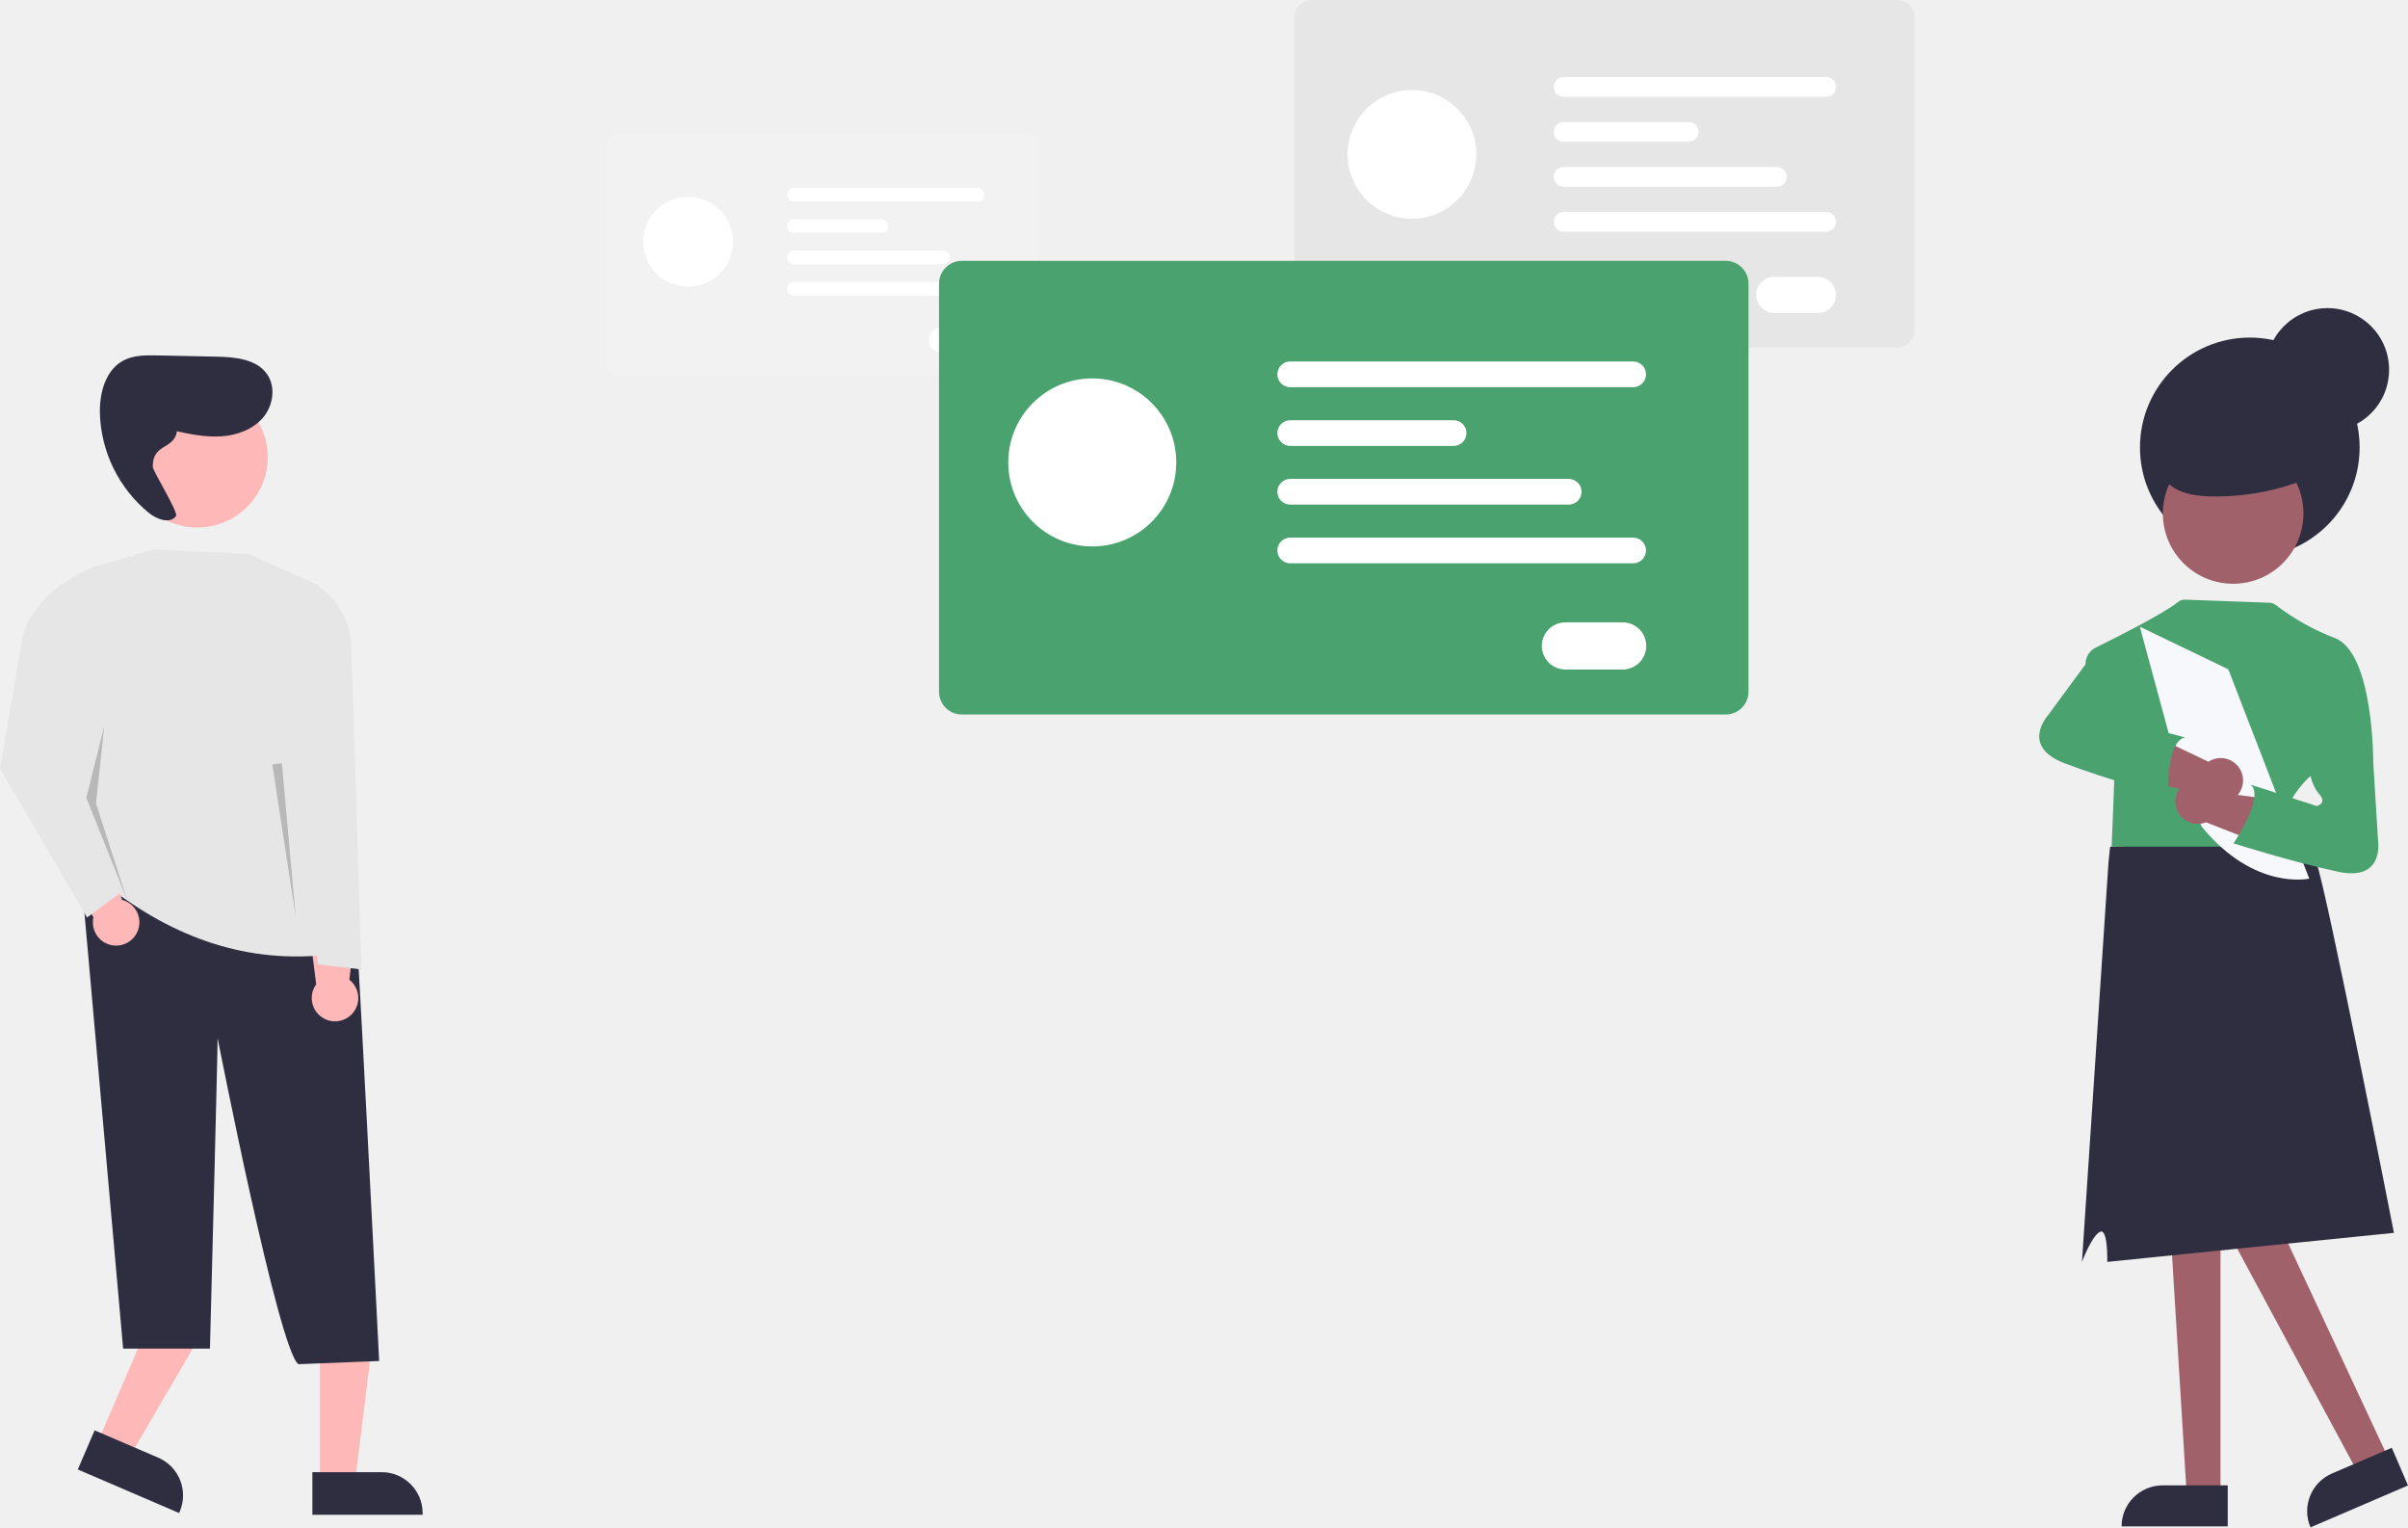
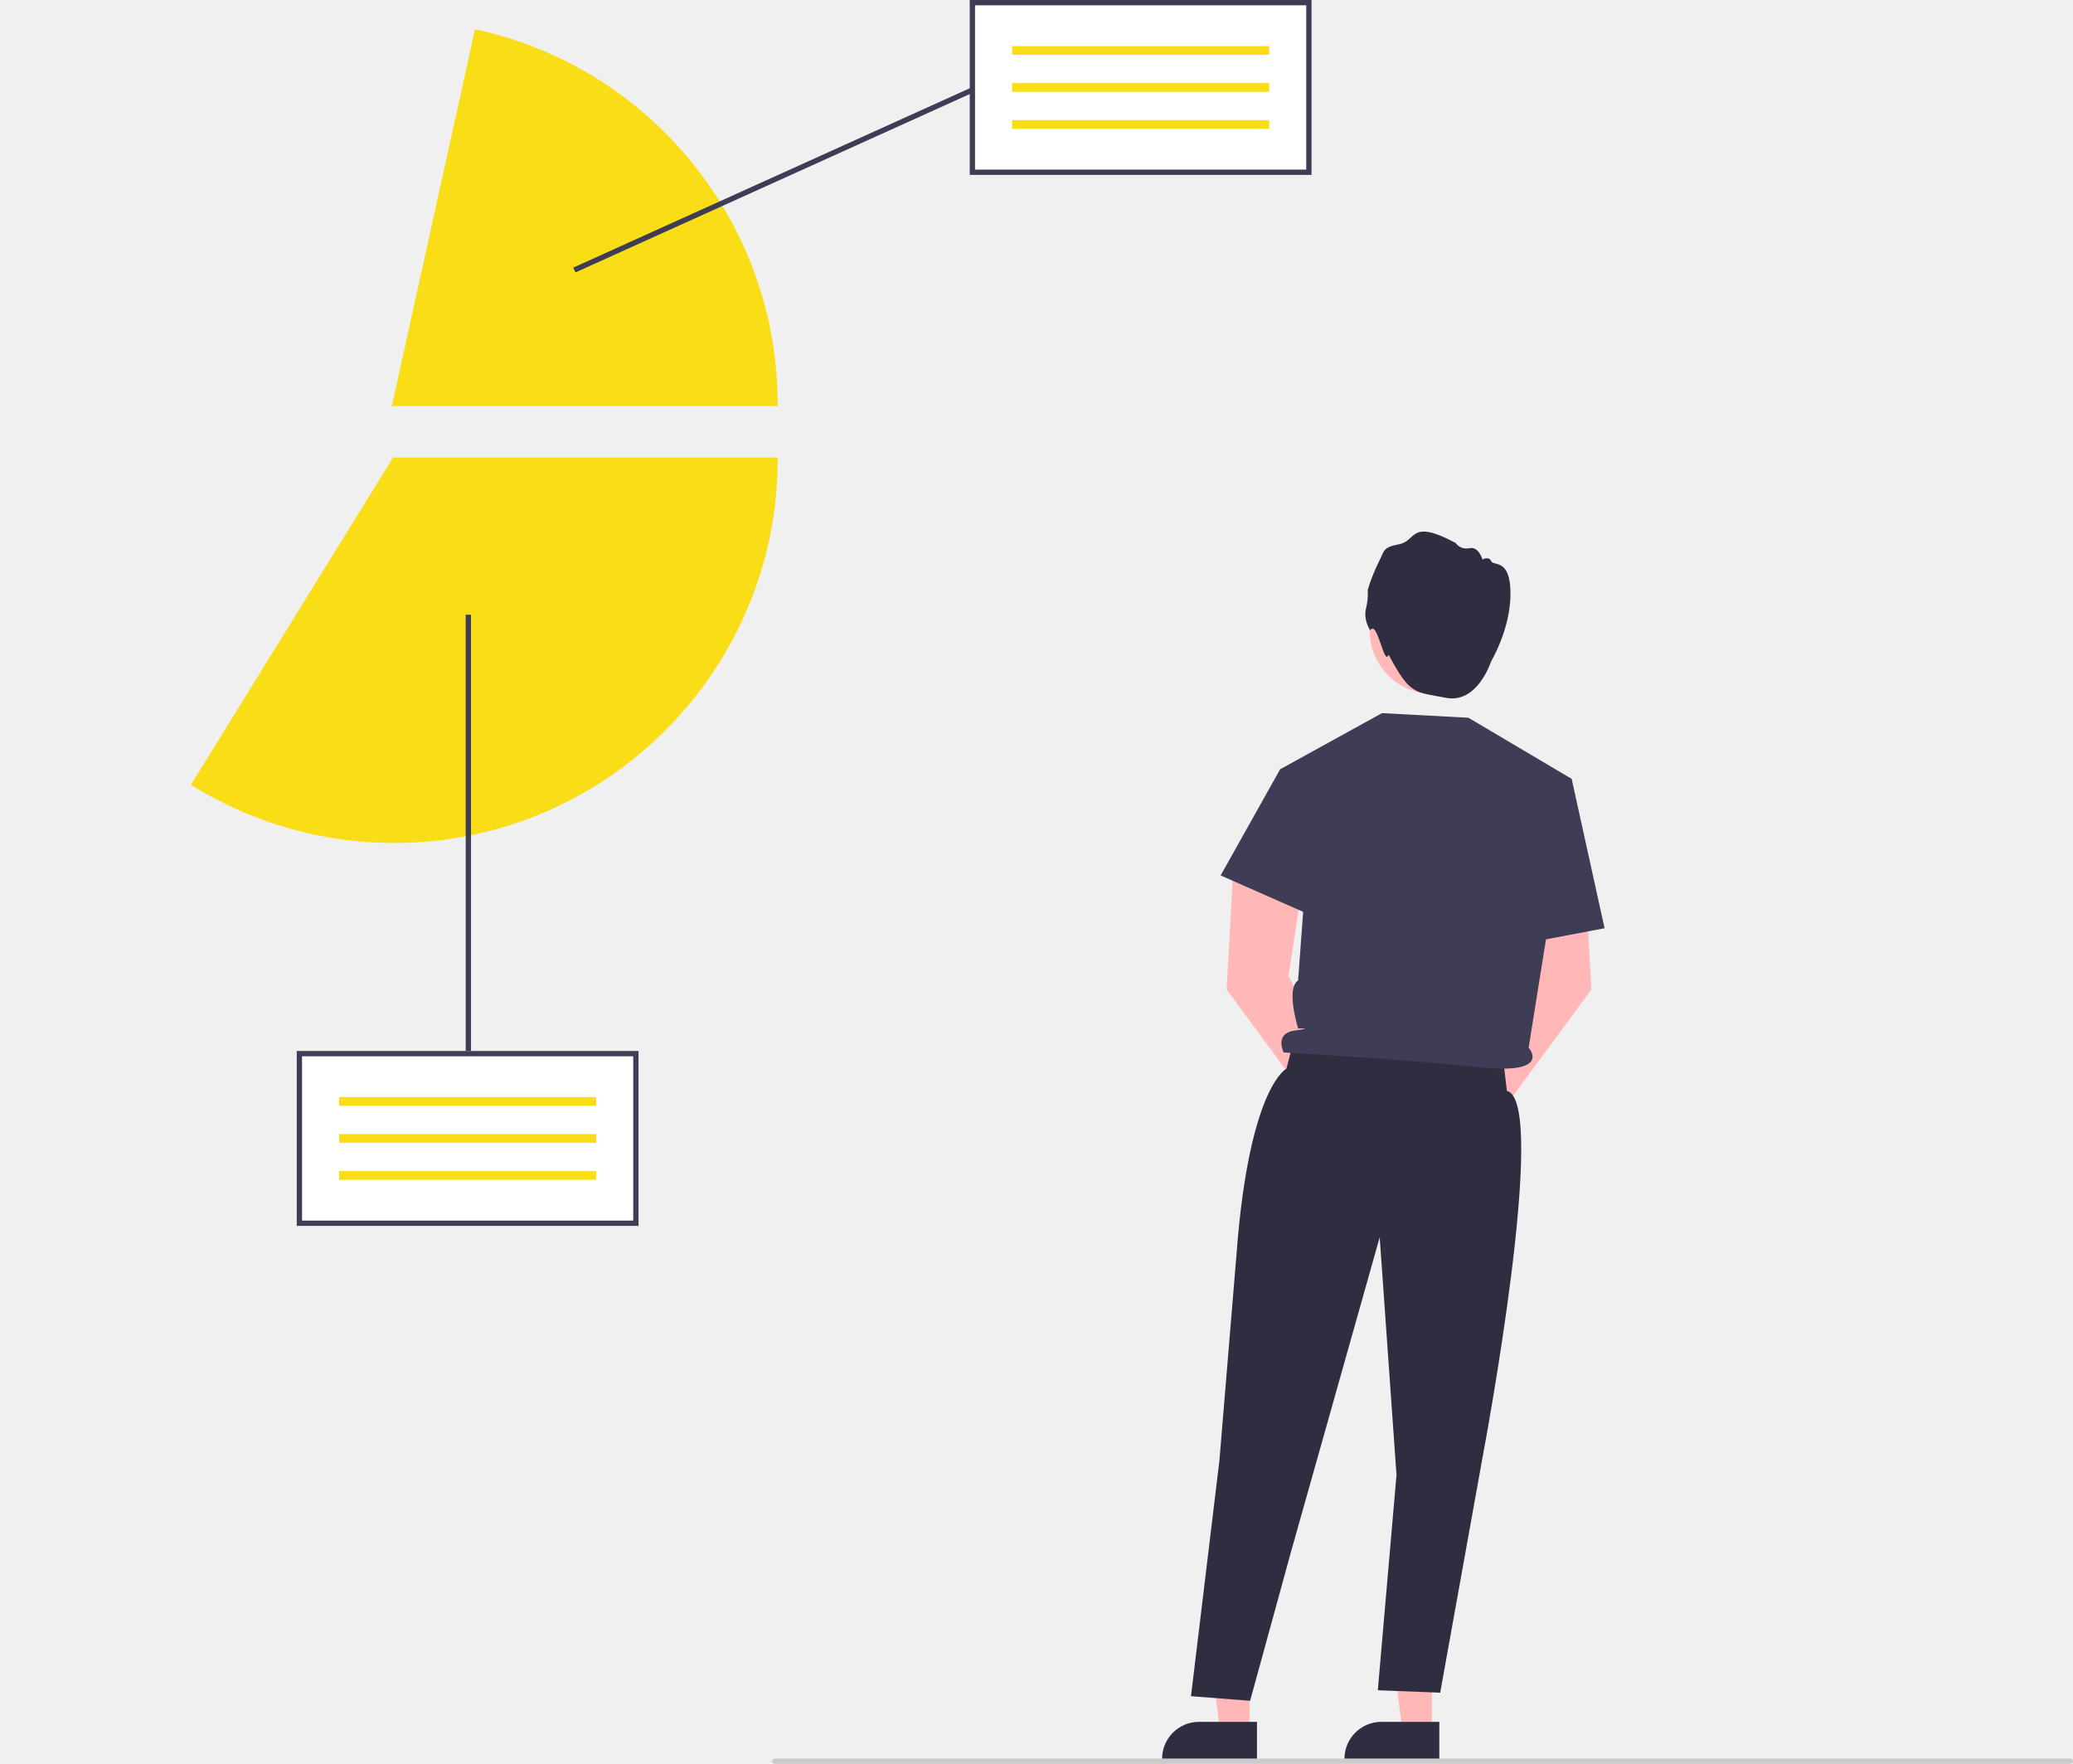
- <svg xmlns="http://www.w3.org/2000/svg" id="e415e4e1-8870-48b5-9940-d02b43ac290b" data-name="Layer 1" width="898.978" height="570.08" viewBox="0 0 898.978 570.08">
-   <defs>
-     <linearGradient id="b3748f69-0e41-4ff3-90ef-d3524a6a40c3" x1="278.848" y1="537.968" x2="278.848" y2="538.148" gradientTransform="matrix(1, 0, 0, -1, -88.27, 870.92)" gradientUnits="userSpaceOnUse">
-       <stop offset="0" stop-color="gray" stop-opacity="0.25" />
-       <stop offset="0.54" stop-color="gray" stop-opacity="0.12" />
-       <stop offset="1" stop-color="gray" stop-opacity="0.1" />
-     </linearGradient>
-   </defs>
-   <polygon points="828.975 558.002 816.367 558.002 810.367 460 828.975 460 828.975 558.002" fill="#a0616a" />
-   <path d="M807.362,554.399h24.315a0,0,0,0,1,0,0v15.309a0,0,0,0,1,0,0H792.053a0,0,0,0,1,0,0v0A15.309,15.309,0,0,1,807.362,554.399Z" fill="#2f2e41" />
-   <polygon points="891.874 544.746 880.291 549.724 830.577 457.415 847.673 450.068 891.874 544.746" fill="#a0616a" />
-   <path d="M1023.762,712.53h24.315a0,0,0,0,1,0,0v15.309a0,0,0,0,1,0,0h-39.624a0,0,0,0,1,0,0v0A15.309,15.309,0,0,1,1023.762,712.53Z" transform="translate(-351.3233 299.5617) rotate(-23.2563)" fill="#2f2e41" />
-   <path d="M858.767,294.642H640.333a6.518,6.518,0,0,1-6.51-6.51V171.47a6.518,6.518,0,0,1,6.51-6.51H858.767a6.518,6.518,0,0,1,6.51,6.51V288.131A6.518,6.518,0,0,1,858.767,294.642Z" transform="translate(-150.5108 -164.96)" fill="#e6e6e6" />
-   <circle cx="527.129" cy="57.618" r="24.019" fill="#fff" />
-   <path d="M832.302,201.072H734.236a3.672,3.672,0,0,1,0-7.345h98.066a3.672,3.672,0,0,1,0,7.345Z" transform="translate(-150.5108 -164.96)" fill="#fff" />
-   <path d="M780.964,217.86H734.236a3.672,3.672,0,0,1,0-7.345h46.728a3.672,3.672,0,1,1,0,7.345Z" transform="translate(-150.5108 -164.96)" fill="#fff" />
-   <path d="M813.874,234.641H734.236a3.672,3.672,0,0,1,0-7.345h79.638a3.672,3.672,0,0,1,0,7.345Z" transform="translate(-150.5108 -164.96)" fill="#fff" />
-   <path d="M832.302,251.422H734.236a3.672,3.672,0,0,1,0-7.345h98.066a3.672,3.672,0,0,1,0,7.345Z" transform="translate(-150.5108 -164.96)" fill="#fff" />
-   <path d="M829.231,281.782H812.993a6.744,6.744,0,1,1,0-13.487H829.231a6.744,6.744,0,0,1,0,13.487Z" transform="translate(-150.5108 -164.96)" fill="#fff" />
-   <path d="M533.883,305.507H381.367a4.551,4.551,0,0,1-4.546-4.546V219.506a4.551,4.551,0,0,1,4.546-4.546H533.883a4.551,4.551,0,0,1,4.546,4.546V300.961A4.551,4.551,0,0,1,533.883,305.507Z" transform="translate(-150.5108 -164.96)" fill="#f2f2f2" />
-   <circle cx="256.905" cy="90.231" r="16.77" fill="#fff" />
-   <path d="M515.404,240.174h-68.472a2.564,2.564,0,0,1,0-5.128h68.472a2.564,2.564,0,1,1,0,5.128Z" transform="translate(-150.5108 -164.96)" fill="#fff" />
-   <path d="M479.559,251.896H446.932a2.564,2.564,0,0,1,0-5.128h32.626a2.564,2.564,0,0,1,0,5.128Z" transform="translate(-150.5108 -164.96)" fill="#fff" />
-   <path d="M502.538,263.613h-55.605a2.564,2.564,0,0,1,0-5.128h55.605a2.564,2.564,0,0,1,0,5.128Z" transform="translate(-150.5108 -164.96)" fill="#fff" />
-   <path d="M515.404,275.33h-68.472a2.564,2.564,0,0,1,0-5.128h68.472a2.564,2.564,0,1,1,0,5.128Z" transform="translate(-150.5108 -164.96)" fill="#fff" />
-   <path d="M513.26,296.528H501.923a4.708,4.708,0,1,1,0-9.417h11.337a4.708,4.708,0,1,1,0,9.417Z" transform="translate(-150.5108 -164.96)" fill="#fff" />
-   <path d="M794.778,431.642H509.577a8.51,8.51,0,0,1-8.5-8.5V270.822a8.51,8.51,0,0,1,8.5-8.5H794.778a8.51,8.51,0,0,1,8.5,8.5V423.142A8.51,8.51,0,0,1,794.778,431.642Z" transform="translate(-150.5108 -164.96)" fill="#4aa26f" />
-   <circle cx="407.777" cy="172.592" r="31.36" fill="#fff" />
-   <path d="M760.222,309.472h-128.04a4.795,4.795,0,0,1,0-9.59h128.04a4.795,4.795,0,1,1,0,9.59Z" transform="translate(-150.5108 -164.96)" fill="#fff" />
-   <path d="M693.193,331.392H632.182a4.795,4.795,0,0,1,0-9.59h61.01a4.795,4.795,0,1,1,0,9.59Z" transform="translate(-150.5108 -164.96)" fill="#fff" />
-   <path d="M736.162,353.302h-103.98a4.795,4.795,0,0,1,0-9.59h103.98a4.795,4.795,0,0,1,0,9.59Z" transform="translate(-150.5108 -164.96)" fill="#fff" />
-   <path d="M760.222,375.212h-128.04a4.795,4.795,0,0,1,0-9.59h128.04a4.795,4.795,0,1,1,0,9.59Z" transform="translate(-150.5108 -164.96)" fill="#fff" />
-   <path d="M756.213,414.852H735.012a8.805,8.805,0,1,1,0-17.609h21.2a8.805,8.805,0,1,1,0,17.609Z" transform="translate(-150.5108 -164.96)" fill="#fff" />
-   <path d="M1044.238,625.112s-24.99-127.42-28.93-138.16c-2.17-5.87-3.6-10.14-3.6-10.14l-73.44,4.2-.6,5.94-9.9,149.02s3.5-9.47,6.64-11.21,2.81,11.19,2.81,11.19" transform="translate(-150.5108 -164.96)" fill="#2f2e41" />
-   <path d="M938.83,480.96h64.279c-1.804-6.459,0-12.445,2.579-17.038a37.63,37.63,0,0,1,6.73-8.736l.441-.395,22.459-4.98,1.208-.263s.178-40.805-14.265-46.405a88.309,88.309,0,0,1-22.137-12.364,3.971,3.971,0,0,0-2.323-.851L966.272,388.775a4.02,4.02,0,0,0-2.671.898c-5.212,4.191-21.789,12.605-30.701,17.006a6.786,6.786,0,0,0-3.219,8.802c3.559,8.172,9.606,21.839,10.242,21.839C940.828,437.32,938.83,480.96,938.83,480.96Z" transform="translate(-150.5108 -164.96)" fill="#4aa26f" />
-   <path d="M982.41,414.778l30.209,78.115s-20.423,4.709-40.122-19.366l-7.109-15.517-16.017-59.138Z" transform="translate(-150.5108 -164.96)" fill="#f6f8fb" />
-   <circle cx="839.918" cy="167" r="41" fill="#2f2e41" />
-   <path d="M964.421,469.329a8.37,8.37,0,0,0,9.655,2.547l21.965,8.595,7.318-16.546-24.749-3.196a8.365,8.365,0,1,0-14.189,8.6Z" transform="translate(-150.5108 -164.96)" fill="#a0616a" />
-   <circle cx="833.701" cy="191.645" r="26.239" fill="#a0616a" />
-   <path d="M1021.111,339.226a90.609,90.609,0,0,1-45.542,11.004c-6.083-.158-12.786-1.264-16.639-5.975-4.347-5.315-3.259-13.62.934-19.057s10.754-8.503,17.298-10.581c6.192-1.967,12.827-3.234,19.177-1.859a23.879,23.879,0,0,1,17.304,31.724" transform="translate(-150.5108 -164.96)" fill="#2f2e41" />
-   <circle cx="868.918" cy="138" r="23" fill="#2f2e41" />
-   <path d="M1027.667,438.706l8.852,10.842,1.804,29.429s2.323,14.986-14.807,11.377-39.178-10.627-39.178-10.627,11.732-17.005,6.496-21.877l24.558,7.946s4.151-.906.898-4.515-3.826-10.114-3.826-10.114Z" transform="translate(-150.5108 -164.96)" fill="#4aa26f" />
-   <path d="M982.213,464.186a8.37,8.37,0,0,1-9.492-3.098l-23.114-4.696,2.829-17.87,22.524,10.742a8.365,8.365,0,1,1,7.253,14.922Z" transform="translate(-150.5108 -164.96)" fill="#a0616a" />
-   <path d="M951.707,422.865s-4.011,5.154-8.701,6.421-1.695,4.28-1.695,4.28l24.94,6.648c-7.041,1.252-6.411,21.902-6.411,21.902s-22.328-6.066-38.676-12.328-6.267-17.59-6.267-17.59l17.482-23.743,13.318-4.306Z" transform="translate(-150.5108 -164.96)" fill="#4aa26f" />
-   <polygon points="36.427 538.404 48.46 543.575 74.133 499.623 56.374 491.99 36.427 538.404" fill="#ffb8b8" />
-   <path d="M181.025,706.298h41.163a0,0,0,0,1,0,0v15.904a0,0,0,0,1,0,0H196.334a15.309,15.309,0,0,1-15.309-15.309v-.595A0,0,0,0,1,181.025,706.298Z" transform="translate(-45.69774 1285.108) rotate(-156.7437)" fill="#2f2e41" />
-   <polygon points="119.429 553.213 132.527 553.213 138.76 502.695 119.429 502.695 119.429 553.213" fill="#ffb8b8" />
-   <path d="M267.134,714.431h41.163a0,0,0,0,1,0,0V730.335a0,0,0,0,1,0,0H282.443a15.309,15.309,0,0,1-15.309-15.309v-.595A0,0,0,0,1,267.134,714.431Z" transform="translate(424.9191 1279.806) rotate(-180)" fill="#2f2e41" />
-   <g opacity="0.1">
-     <path d="M190.208,332.752l.74.16A1,1,0,0,0,190.208,332.752Z" transform="translate(-150.5108 -164.96)" fill="url(#b3748f69-0e41-4ff3-90ef-d3524a6a40c3)" />
-   </g>
-   <path d="M292.06,672.936l-30.126,1.195c-7.355-4.945-30.189-121.752-30.189-121.752.156.904-2.857,115.935-2.857,115.935H196.476l-15.924-179.379,17.576,7.077s80.481-6.526,84.231-1.882C283.148,495.644,292.06,672.936,292.06,672.936Z" transform="translate(-150.5108 -164.96)" fill="#2f2e41" />
-   <circle cx="73.701" cy="170.645" r="26.239" fill="#ffb8b8" />
-   <path d="M268.673,542.738a8.695,8.695,0,0,1-.114-10.372l-3.082-24.308,18.526-3.171L280.939,530.629a8.69,8.69,0,1,1-12.266,12.109Z" transform="translate(-150.5108 -164.96)" fill="#ffb8b8" />
-   <path d="M228.187,318.005l.578.125A.806.806,0,0,0,228.187,318.005Z" transform="translate(-150.5108 -164.96)" fill="#e1e7ef" />
-   <path d="M215.787,325.77c5.713,1.248,11.526,2.438,17.36,2.05s11.785-2.548,15.574-7.002,4.837-11.447,1.474-16.231c-3.999-5.688-12.017-6.37-18.968-6.514l-21.904-.454c-4.328-.09-8.869-.132-12.702,1.88-6.659,3.495-8.958,11.984-8.825,19.503a49.883,49.883,0,0,0,18.329,37.425c2.964,2.386,7.845,4.2,10.105,1.138.985-1.335-8.635-16.699-8.662-18.358-.161-9.643,9.31-5.715,9.148-15.359" transform="translate(-150.5108 -164.96)" fill="#2f2e41" />
-   <path d="M190.5,495.552c24.969,19.527,52.53,29.37,83.728,25.618-13.176-46.264-17.085-92.178-4.374-137.464l-26.243-11.872L207.996,369.96l-21.44,6.306a14.336,14.336,0,0,0-10.284,14.035C177.029,428.922,180.577,465.065,190.5,495.552Z" transform="translate(-150.5108 -164.96)" fill="#e6e6e6" />
-   <path d="M269.23,524.919l16.246,1.875L281.672,406.159a28.08,28.08,0,0,0-17.266-25.035l-5.798-2.416,1.562,56.548Z" transform="translate(-150.5108 -164.96)" fill="#e6e6e6" />
-   <path d="M189.598,516.782a8.695,8.695,0,0,1-4.21-9.48l-12.45-21.104,15.758-10.244,7.374,24.853a8.69,8.69,0,1,1-6.472,15.975Z" transform="translate(-150.5108 -164.96)" fill="#ffb8b8" />
-   <path d="M183.002,507.424l15.21-11.218-16.46-48.766,5.936-71.544h0c-12.895,4.053-26.74,14.939-29.02,28.262l-8.157,47.656Z" transform="translate(-150.5108 -164.96)" fill="#e6e6e6" />
-   <polygon points="38.925 270.993 32.23 297.771 47.422 335.77 35.835 299.831 38.925 270.993" opacity="0.2" />
-   <polygon points="105.236 284.875 110.404 342.256 101.653 285.275 105.236 284.875" opacity="0.2" />
+ <svg xmlns="http://www.w3.org/2000/svg" id="bf438232-216e-4e3b-bd31-7675998812a1" data-name="Layer 1" width="782.406" height="665.606" viewBox="0 0 782.406 665.606">
+   <path d="M896.666,758.041c8.555,16.628,27.251,24.057,27.251,24.057s4.826-19.531-3.729-36.159-27.251-24.057-27.251-24.057S888.111,741.413,896.666,758.041Z" transform="translate(-208.7972 -117.1968)" fill="#f1f1f1" />
+   <path d="M902.87,752.745c15.834,9.949,21.633,29.213,21.633,29.213s-19.872,3.134-35.706-6.815S867.164,745.931,867.164,745.931,887.036,742.796,902.87,752.745Z" transform="translate(-208.7972 -117.1968)" fill="#f1f1f1" />
+   <polygon points="471.576 653.39 460.472 653.39 455.19 610.561 471.578 610.562 471.576 653.39" fill="#ffb7b7" />
+   <path d="M683.205,781.35l-35.803-.001v-.453a13.936,13.936,0,0,1,13.936-13.935h.001l21.867.001Z" transform="translate(-208.7972 -117.1968)" fill="#2f2e41" />
+   <polygon points="540.409 653.39 529.305 653.39 524.023 610.561 540.411 610.562 540.409 653.39" fill="#ffb7b7" />
+   <path d="M752.038,781.35l-35.803-.001v-.453a13.936,13.936,0,0,1,13.936-13.935h.001l21.867.001Z" transform="translate(-208.7972 -117.1968)" fill="#2f2e41" />
+   <path d="M716.964,529.346,695.117,485.382l5.627-36.466-26.265-7.246L671.761,490.578l34.061,46.289a9.053,9.053,0,1,0,11.141-7.521Z" transform="translate(-208.7972 -117.1968)" fill="#ffb7b7" />
+   <path d="M764.225,529.346,786.072,485.382l-5.627-36.466,26.265-7.246,2.717,48.908-34.061,46.289a9.053,9.053,0,1,1-11.141-7.521Z" transform="translate(-208.7972 -117.1968)" fill="#ffb7b7" />
+   <circle cx="540.846" cy="238.001" r="23.895" fill="#ffb9b9" />
+   <path d="M725.928,355.069s-2.593-3.889-1.595-8.077a24.48,24.48,0,0,0,.698-7.279,72.045,72.045,0,0,1,4.188-10.57c2.094-3.789,1.097-5.385,7.678-6.581s3.889-9.772,21.239-.499a5.088,5.088,0,0,0,5.285,1.994c3.59-.698,4.886,4.288,4.886,4.288s2.393-1.396,3.291.598,7.296-1.197,7.296,12.265-7.282,25.486-7.282,25.486-5.114,16.134-16.98,13.841-13.585-.906-21.737-16.303C731.227,369.046,728.665,350.773,725.928,355.069Z" transform="translate(-208.7972 -117.1968)" fill="#2f2e41" />
+   <path d="M697.121,509.598,694.35,520.461s-13.049,6.306-18.272,62.932l-7.034,84.906L658.308,757.28l22.318,1.731,15.475-56.374,33.433-118.534,6.34,89.672-7.053,81.267,23.548.906,16.303-90.57s24.974-132.661,8.864-136.522l-1.619-13.824Z" transform="translate(-208.7972 -117.1968)" fill="#2f2e41" />
+   <path d="M691.954,407.492l38.442-21.184,32.625,1.741,38.969,23.066-16.242,101.432s9.31,10.409-18.827,7.353-73.615-5.535-73.615-5.535-3.658-7.257,4.154-8.276,1.28-.781,1.28-.781-4.721-15.159,0-18.114l2.284-31.132Z" transform="translate(-208.7972 -117.1968)" fill="#3f3d56" />
+   <polygon points="493.758 291.868 483.157 290.295 460.699 330.36 497.188 346.448 493.758 291.868" fill="#3f3d56" />
+   <polygon points="580.705 299.114 593.192 293.918 605.611 350.286 571.908 356.669 580.705 299.114" fill="#3f3d56" />
+   <path d="M501.203,782.803h489a1,1,0,0,0,0-2h-489a1,1,0,1,0,0,2Z" transform="translate(-208.7972 -117.1968)" fill="#cbcbcb" />
+   <rect x="113" y="397.606" width="127" height="64" fill="#fff" />
+   <rect x="128.005" y="413.989" width="96.99" height="3.288" fill="#f9dd16" />
+   <rect x="128.005" y="427.963" width="96.99" height="3.288" fill="#f9dd16" />
+   <rect x="128.005" y="441.936" width="96.99" height="3.288" fill="#f9dd16" />
+   <path d="M449.797,579.803h-129v-66h129Zm-127-2h125v-62h-125Z" transform="translate(-208.7972 -117.1968)" fill="#3f3d56" />
+   <path d="M357.535,435.312A144.44,144.44,0,0,1,281.423,413.705l-.581-.36.359-.581,75.952-122.922H502.32v.684C502.32,370.361,437.37,435.312,357.535,435.312Z" transform="translate(-208.7972 -117.1968)" fill="#f9dd16" />
+   <path d="M264.398,383.119,263.931,382.83a116.258,116.258,0,0,1-39.822-156.525l.272-.475,101.401,57.943Z" transform="translate(-208.7972 -117.1968)" fill="#f1f1f1" />
+   <path d="M502.32,270.448H356.684l31.396-142.232.667.147A144.831,144.831,0,0,1,502.32,269.765Z" transform="translate(-208.7972 -117.1968)" fill="#f9dd16" />
+   <path d="M333.487,248.047,234.809,191.66l.265-.463a113.043,113.043,0,0,1,122.388-54.243l.521.115Z" transform="translate(-208.7972 -117.1968)" fill="#f1f1f1" />
+   <rect x="367.004" y="1" width="127" height="64" fill="#fff" />
+   <rect x="382.009" y="17.383" width="96.99" height="3.288" fill="#f9dd16" />
+   <rect x="382.009" y="31.356" width="96.99" height="3.288" fill="#f9dd16" />
+   <rect x="382.009" y="45.329" width="96.99" height="3.288" fill="#f9dd16" />
+   <path d="M703.801,183.197h-129v-66h129Zm-127-2h125v-62h-125Z" transform="translate(-208.7972 -117.1968)" fill="#3f3d56" />
+   <rect x="175.772" y="231.969" width="2" height="164.638" fill="#3f3d56" />
+   <rect x="418.257" y="184.137" width="164.785" height="2" transform="translate(-240.6034 105.578) rotate(-24.33745)" fill="#3f3d56" />
</svg>
